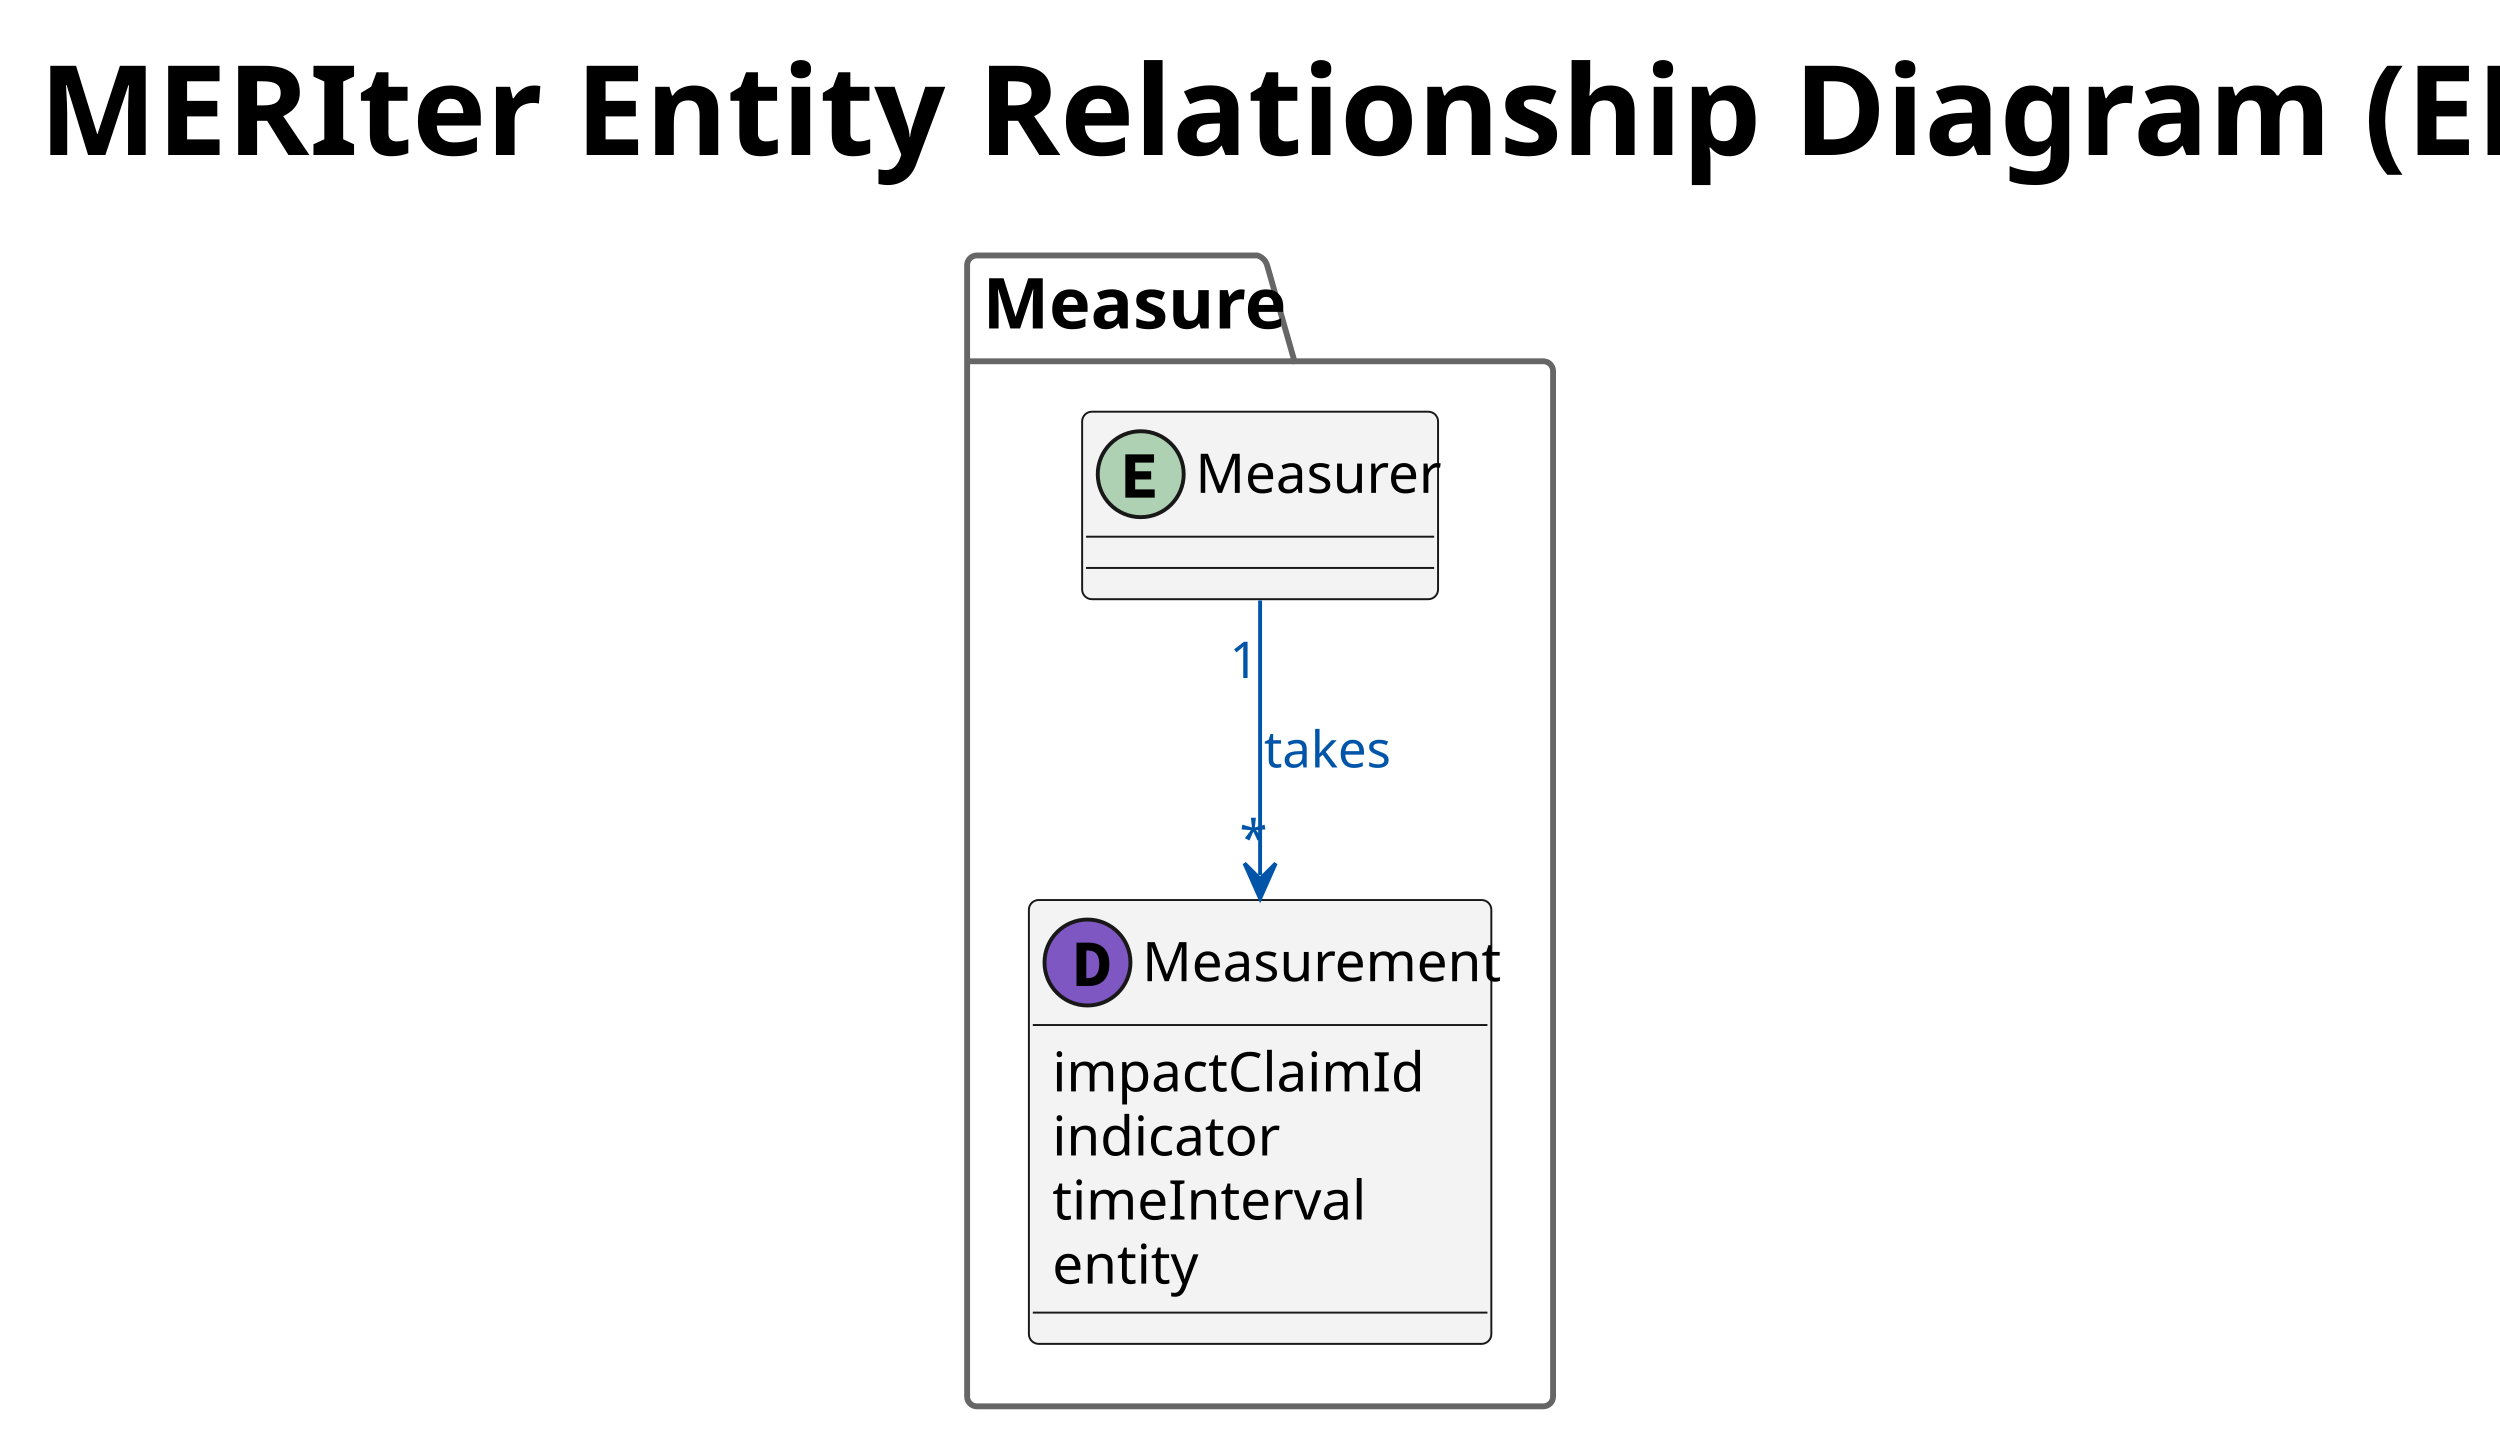
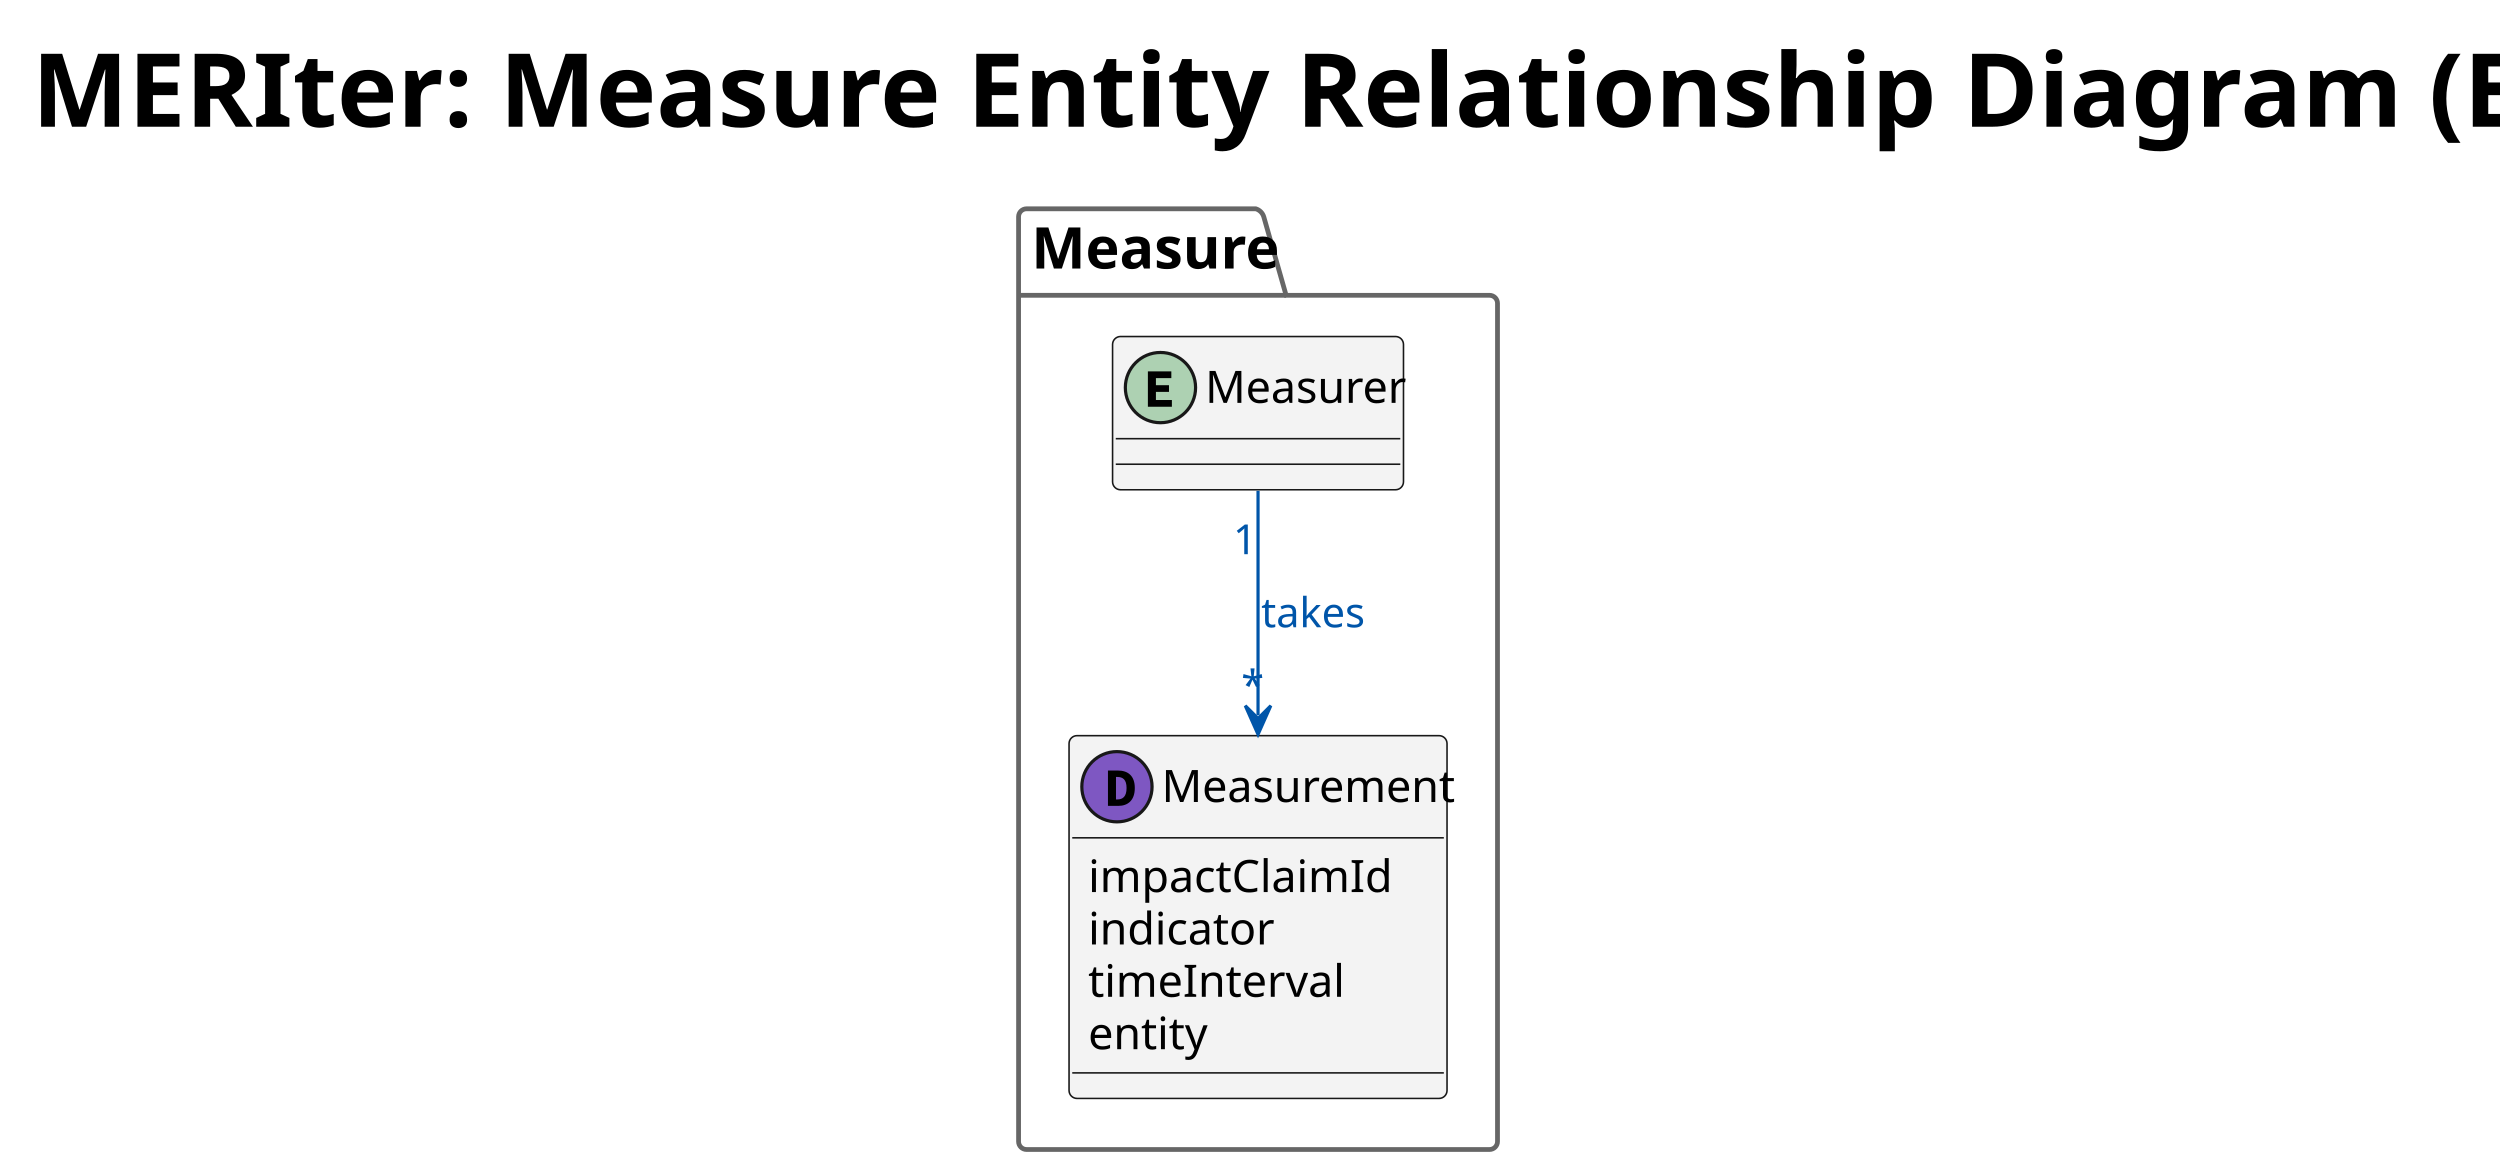
- <svg xmlns="http://www.w3.org/2000/svg" xmlns:xlink="http://www.w3.org/1999/xlink" contentStyleType="text/css" data-diagram-type="CLASS" height="367px" preserveAspectRatio="none" style="width:640px;height:367px;background:#FFFFFF;" version="1.1" viewBox="0 0 640 367" width="640px" zoomAndPan="magnify">
+ <svg xmlns="http://www.w3.org/2000/svg" xmlns:xlink="http://www.w3.org/1999/xlink" contentStyleType="text/css" data-diagram-type="CLASS" height="367px" preserveAspectRatio="none" style="width:783px;height:367px;background:#FFFFFF;" version="1.1" viewBox="0 0 783 367" width="783px" zoomAndPan="magnify">
  <defs />
  <g>
-     <g class="title" data-source-line="25">
-       <text fill="#000000" font-family="sans-serif" font-size="32" font-weight="bold" lengthAdjust="spacing" textLength="612.172" x="10" y="39.688">MERIter Entity Relationship Diagram (ERD)</text>
+     <g class="title" data-source-line="27">
+       <text fill="#000000" font-family="sans-serif" font-size="32" font-weight="bold" lengthAdjust="spacing" textLength="755.031" x="10" y="39.688">MERIter: Measure Entity Relationship Diagram (ERD)</text>
    </g>
-     <g class="cluster" data-entity="Measure" data-source-line="165" data-uid="ent0002" id="cluster_Measure">
-       <path d="M250.086,65.394 L321.882,65.394 A3.75,3.75 0 0 1 324.382,67.894 L331.382,92.488 L395.086,92.488 A2.5,2.5 0 0 1 397.586,94.988 L397.586,357.524 A2.5,2.5 0 0 1 395.086,360.024 L250.086,360.024 A2.5,2.5 0 0 1 247.586,357.524 L247.586,67.894 A2.5,2.5 0 0 1 250.086,65.394" fill="none" style="stroke:#666666;stroke-width:1.5;" />
-       <line style="stroke:#666666;stroke-width:1.5;" x1="247.586" x2="331.382" y1="92.488" y2="92.488" />
-       <text fill="#000000" font-family="sans-serif" font-size="18" font-weight="bold" lengthAdjust="spacing" textLength="70.796" x="251.586" y="84.094">Measure</text>
+     <g class="cluster" data-entity="Measure" data-source-line="167" data-uid="ent0002" id="cluster_Measure">
+       <path d="M321.516,65.394 L393.312,65.394 A3.75,3.75 0 0 1 395.812,67.894 L402.812,92.488 L466.516,92.488 A2.5,2.5 0 0 1 469.016,94.988 L469.016,357.524 A2.5,2.5 0 0 1 466.516,360.024 L321.516,360.024 A2.5,2.5 0 0 1 319.016,357.524 L319.016,67.894 A2.5,2.5 0 0 1 321.516,65.394" fill="none" style="stroke:#666666;stroke-width:1.5;" />
+       <line style="stroke:#666666;stroke-width:1.5;" x1="319.016" x2="402.812" y1="92.488" y2="92.488" />
+       <text fill="#000000" font-family="sans-serif" font-size="18" font-weight="bold" lengthAdjust="spacing" textLength="70.796" x="323.016" y="84.094">Measure</text>
    </g>
-     <g class="entity" data-entity="Measurement" data-source-line="166" data-uid="ent0003" id="entity_Measurement">
+     <g class="entity" data-entity="Measurement" data-source-line="168" data-uid="ent0003" id="entity_Measurement">
      <a href="" target="_top" title="The Measurement is a piece of structured data capturing specific indicators and metrics related to impact claims." xlink:actuate="onRequest" xlink:href="" xlink:show="new" xlink:title="The Measurement is a piece of structured data capturing specific indicators and metrics related to impact claims." xlink:type="simple">
-         <rect fill="#555555" fill-opacity="0.067" height="113.625" rx="2.5" ry="2.5" style="stroke:#181818;stroke-width:0.5;" width="118.386" x="263.396" y="230.405" />
-         <ellipse cx="278.396" cy="246.405" fill="#7E57C2" rx="11" ry="11" style="stroke:#181818;stroke-width:1;" />
-         <path d="M275.583,252.405 L278.802,252.405 C281.88,252.405 283.99,250.623 283.99,246.811 C283.99,242.998 281.88,241.326 278.646,241.326 L275.583,241.326 L275.583,252.405 Z M278.099,250.389 L278.099,243.342 L278.505,243.342 C280.24,243.342 281.412,244.155 281.412,246.811 C281.412,249.467 280.24,250.389 278.505,250.389 L278.099,250.389 Z " fill="#000000" />
-         <text fill="#000000" font-family="sans-serif" font-size="14" lengthAdjust="spacing" textLength="86.386" x="292.396" y="251.19">Measurement</text>
-         <line style="stroke:#181818;stroke-width:0.5;" x1="264.396" x2="380.782" y1="262.404" y2="262.404" />
-         <text fill="#000000" font-family="sans-serif" font-size="14" lengthAdjust="spacing" textLength="90.583" x="269.396" y="279.393">impactClaimId</text>
-         <text fill="#000000" font-family="sans-serif" font-size="14" lengthAdjust="spacing" textLength="54.688" x="269.396" y="295.799">indicator</text>
-         <text fill="#000000" font-family="sans-serif" font-size="14" lengthAdjust="spacing" textLength="73.773" x="269.396" y="312.205">timeInterval</text>
-         <text fill="#000000" font-family="sans-serif" font-size="14" lengthAdjust="spacing" textLength="34.344" x="269.396" y="328.612">entity</text>
-         <line style="stroke:#181818;stroke-width:0.5;" x1="264.396" x2="380.782" y1="336.029" y2="336.029" />
+         <rect fill="#555555" fill-opacity="0.067" height="113.625" rx="2.5" ry="2.5" style="stroke:#181818;stroke-width:0.5;" width="118.386" x="334.826" y="230.405" />
+         <ellipse cx="349.826" cy="246.405" fill="#7E57C2" rx="11" ry="11" style="stroke:#181818;stroke-width:1;" />
+         <path d="M347.013,252.405 L350.232,252.405 C353.31,252.405 355.419,250.623 355.419,246.811 C355.419,242.998 353.31,241.326 350.076,241.326 L347.013,241.326 L347.013,252.405 Z M349.529,250.389 L349.529,243.342 L349.935,243.342 C351.669,243.342 352.841,244.155 352.841,246.811 C352.841,249.467 351.669,250.389 349.935,250.389 L349.529,250.389 Z " fill="#000000" />
+         <text fill="#000000" font-family="sans-serif" font-size="14" lengthAdjust="spacing" textLength="86.386" x="363.826" y="251.19">Measurement</text>
+         <line style="stroke:#181818;stroke-width:0.5;" x1="335.826" x2="452.211" y1="262.404" y2="262.404" />
+         <text fill="#000000" font-family="sans-serif" font-size="14" lengthAdjust="spacing" textLength="90.583" x="340.826" y="279.393">impactClaimId</text>
+         <text fill="#000000" font-family="sans-serif" font-size="14" lengthAdjust="spacing" textLength="54.688" x="340.826" y="295.799">indicator</text>
+         <text fill="#000000" font-family="sans-serif" font-size="14" lengthAdjust="spacing" textLength="73.773" x="340.826" y="312.205">timeInterval</text>
+         <text fill="#000000" font-family="sans-serif" font-size="14" lengthAdjust="spacing" textLength="34.344" x="340.826" y="328.612">entity</text>
+         <line style="stroke:#181818;stroke-width:0.5;" x1="335.826" x2="452.211" y1="336.029" y2="336.029" />
      </a>
    </g>
-     <g class="entity" data-entity="Measurer" data-source-line="186" data-uid="ent0004" id="entity_Measurer">
+     <g class="entity" data-entity="Measurer" data-source-line="188" data-uid="ent0004" id="entity_Measurer">
      <a href="" target="_top" title="The Measurer is a human and/or digital entity responsible for taking measurements of impact claims and outcomes." xlink:actuate="onRequest" xlink:href="" xlink:show="new" xlink:title="The Measurer is a human and/or digital entity responsible for taking measurements of impact claims and outcomes." xlink:type="simple">
-         <rect fill="#555555" fill-opacity="0.067" height="48" rx="2.5" ry="2.5" style="stroke:#181818;stroke-width:0.5;" width="91.117" x="277.026" y="105.394" />
-         <ellipse cx="292.026" cy="121.394" fill="#ADD1B2" rx="11" ry="11" style="stroke:#181818;stroke-width:1;" />
-         <path d="M288.088,127.394 L295.604,127.394 L295.604,125.285 L290.604,125.285 L290.604,122.738 L294.698,122.738 L294.698,120.644 L290.604,120.644 L290.604,118.426 L295.432,118.426 L295.432,116.316 L288.088,116.316 L288.088,127.394 Z " fill="#000000" />
-         <text fill="#000000" font-family="sans-serif" font-size="14" lengthAdjust="spacing" textLength="59.117" x="306.026" y="126.18">Measurer</text>
-         <line style="stroke:#181818;stroke-width:0.5;" x1="278.026" x2="367.143" y1="137.394" y2="137.394" />
-         <line style="stroke:#181818;stroke-width:0.5;" x1="278.026" x2="367.143" y1="145.394" y2="145.394" />
+         <rect fill="#555555" fill-opacity="0.067" height="48" rx="2.5" ry="2.5" style="stroke:#181818;stroke-width:0.5;" width="91.117" x="348.456" y="105.394" />
+         <ellipse cx="363.456" cy="121.394" fill="#ADD1B2" rx="11" ry="11" style="stroke:#181818;stroke-width:1;" />
+         <path d="M359.518,127.394 L367.034,127.394 L367.034,125.285 L362.034,125.285 L362.034,122.738 L366.127,122.738 L366.127,120.644 L362.034,120.644 L362.034,118.426 L366.862,118.426 L366.862,116.316 L359.518,116.316 L359.518,127.394 Z " fill="#000000" />
+         <text fill="#000000" font-family="sans-serif" font-size="14" lengthAdjust="spacing" textLength="59.117" x="377.456" y="126.18">Measurer</text>
+         <line style="stroke:#181818;stroke-width:0.5;" x1="349.456" x2="438.573" y1="137.394" y2="137.394" />
+         <line style="stroke:#181818;stroke-width:0.5;" x1="349.456" x2="438.573" y1="145.394" y2="145.394" />
      </a>
    </g>
-     <g class="link" data-entity-1="Measurer" data-entity-2="Measurement" data-source-line="188" data-uid="lnk5" id="link_Measurer_Measurement">
-       <path codeLine="188" d="M322.586,153.725 C322.586,173.845 322.586,197.725 322.586,224.024" fill="none" id="Measurer-to-Measurement" style="stroke:#0055A9;stroke-width:1;" />
-       <polygon fill="#0055A9" points="322.586,230.024,326.586,221.024,322.586,225.024,318.586,221.024,322.586,230.024" style="stroke:#0055A9;stroke-width:1;" />
-       <text fill="#0055A9" font-family="sans-serif" font-size="13" lengthAdjust="spacing" textLength="31.516" x="323.586" y="196.465">takes</text>
-       <text fill="#0055A9" font-family="sans-serif" font-size="13" lengthAdjust="spacing" textLength="7.306" x="314.771" y="173.572">1</text>
-       <text fill="#0055A9" font-family="sans-serif" font-size="13" lengthAdjust="spacing" textLength="5.599" x="317.317" y="219.215">*</text>
+     <g class="link" data-entity-1="Measurer" data-entity-2="Measurement" data-source-line="190" data-uid="lnk5" id="link_Measurer_Measurement">
+       <path codeLine="190" d="M394.016,153.725 C394.016,173.845 394.016,197.725 394.016,224.024" fill="none" id="Measurer-to-Measurement" style="stroke:#0055A9;stroke-width:1;" />
+       <polygon fill="#0055A9" points="394.016,230.024,398.016,221.024,394.016,225.024,390.016,221.024,394.016,230.024" style="stroke:#0055A9;stroke-width:1;" />
+       <text fill="#0055A9" font-family="sans-serif" font-size="13" lengthAdjust="spacing" textLength="31.516" x="395.016" y="196.465">takes</text>
+       <text fill="#0055A9" font-family="sans-serif" font-size="13" lengthAdjust="spacing" textLength="7.306" x="386.2" y="173.572">1</text>
+       <text fill="#0055A9" font-family="sans-serif" font-size="13" lengthAdjust="spacing" textLength="5.599" x="388.747" y="219.215">*</text>
    </g>
  </g>
</svg>
